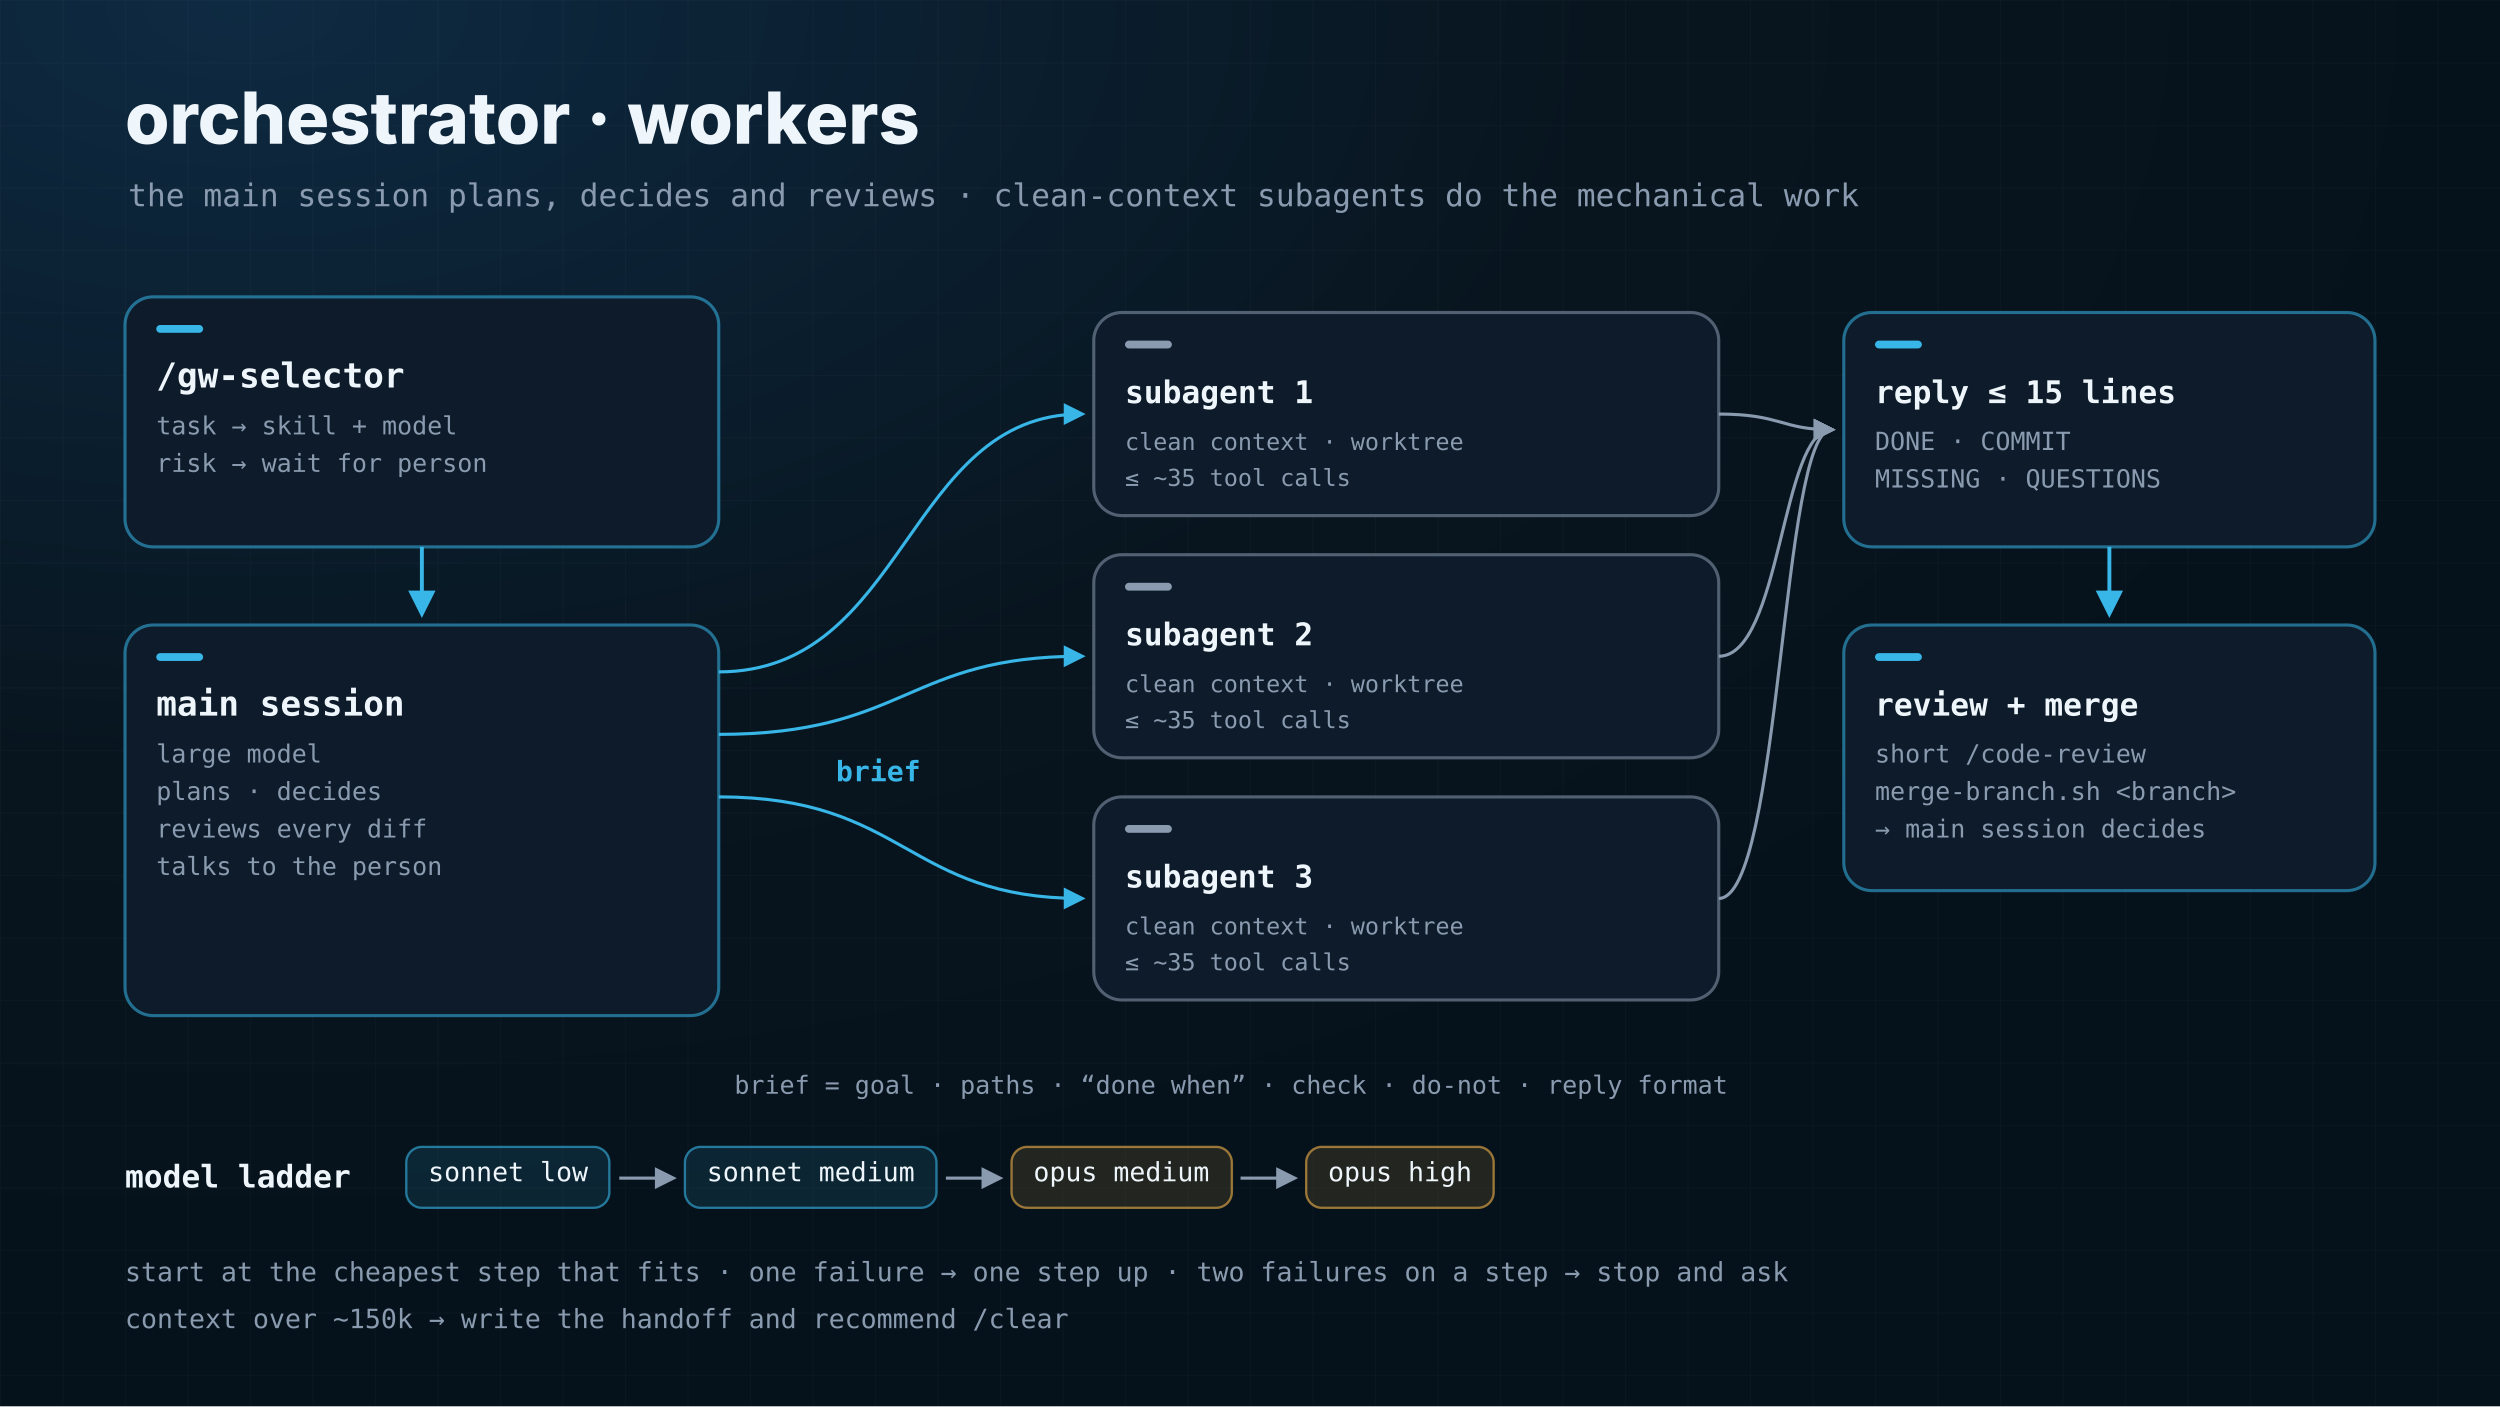
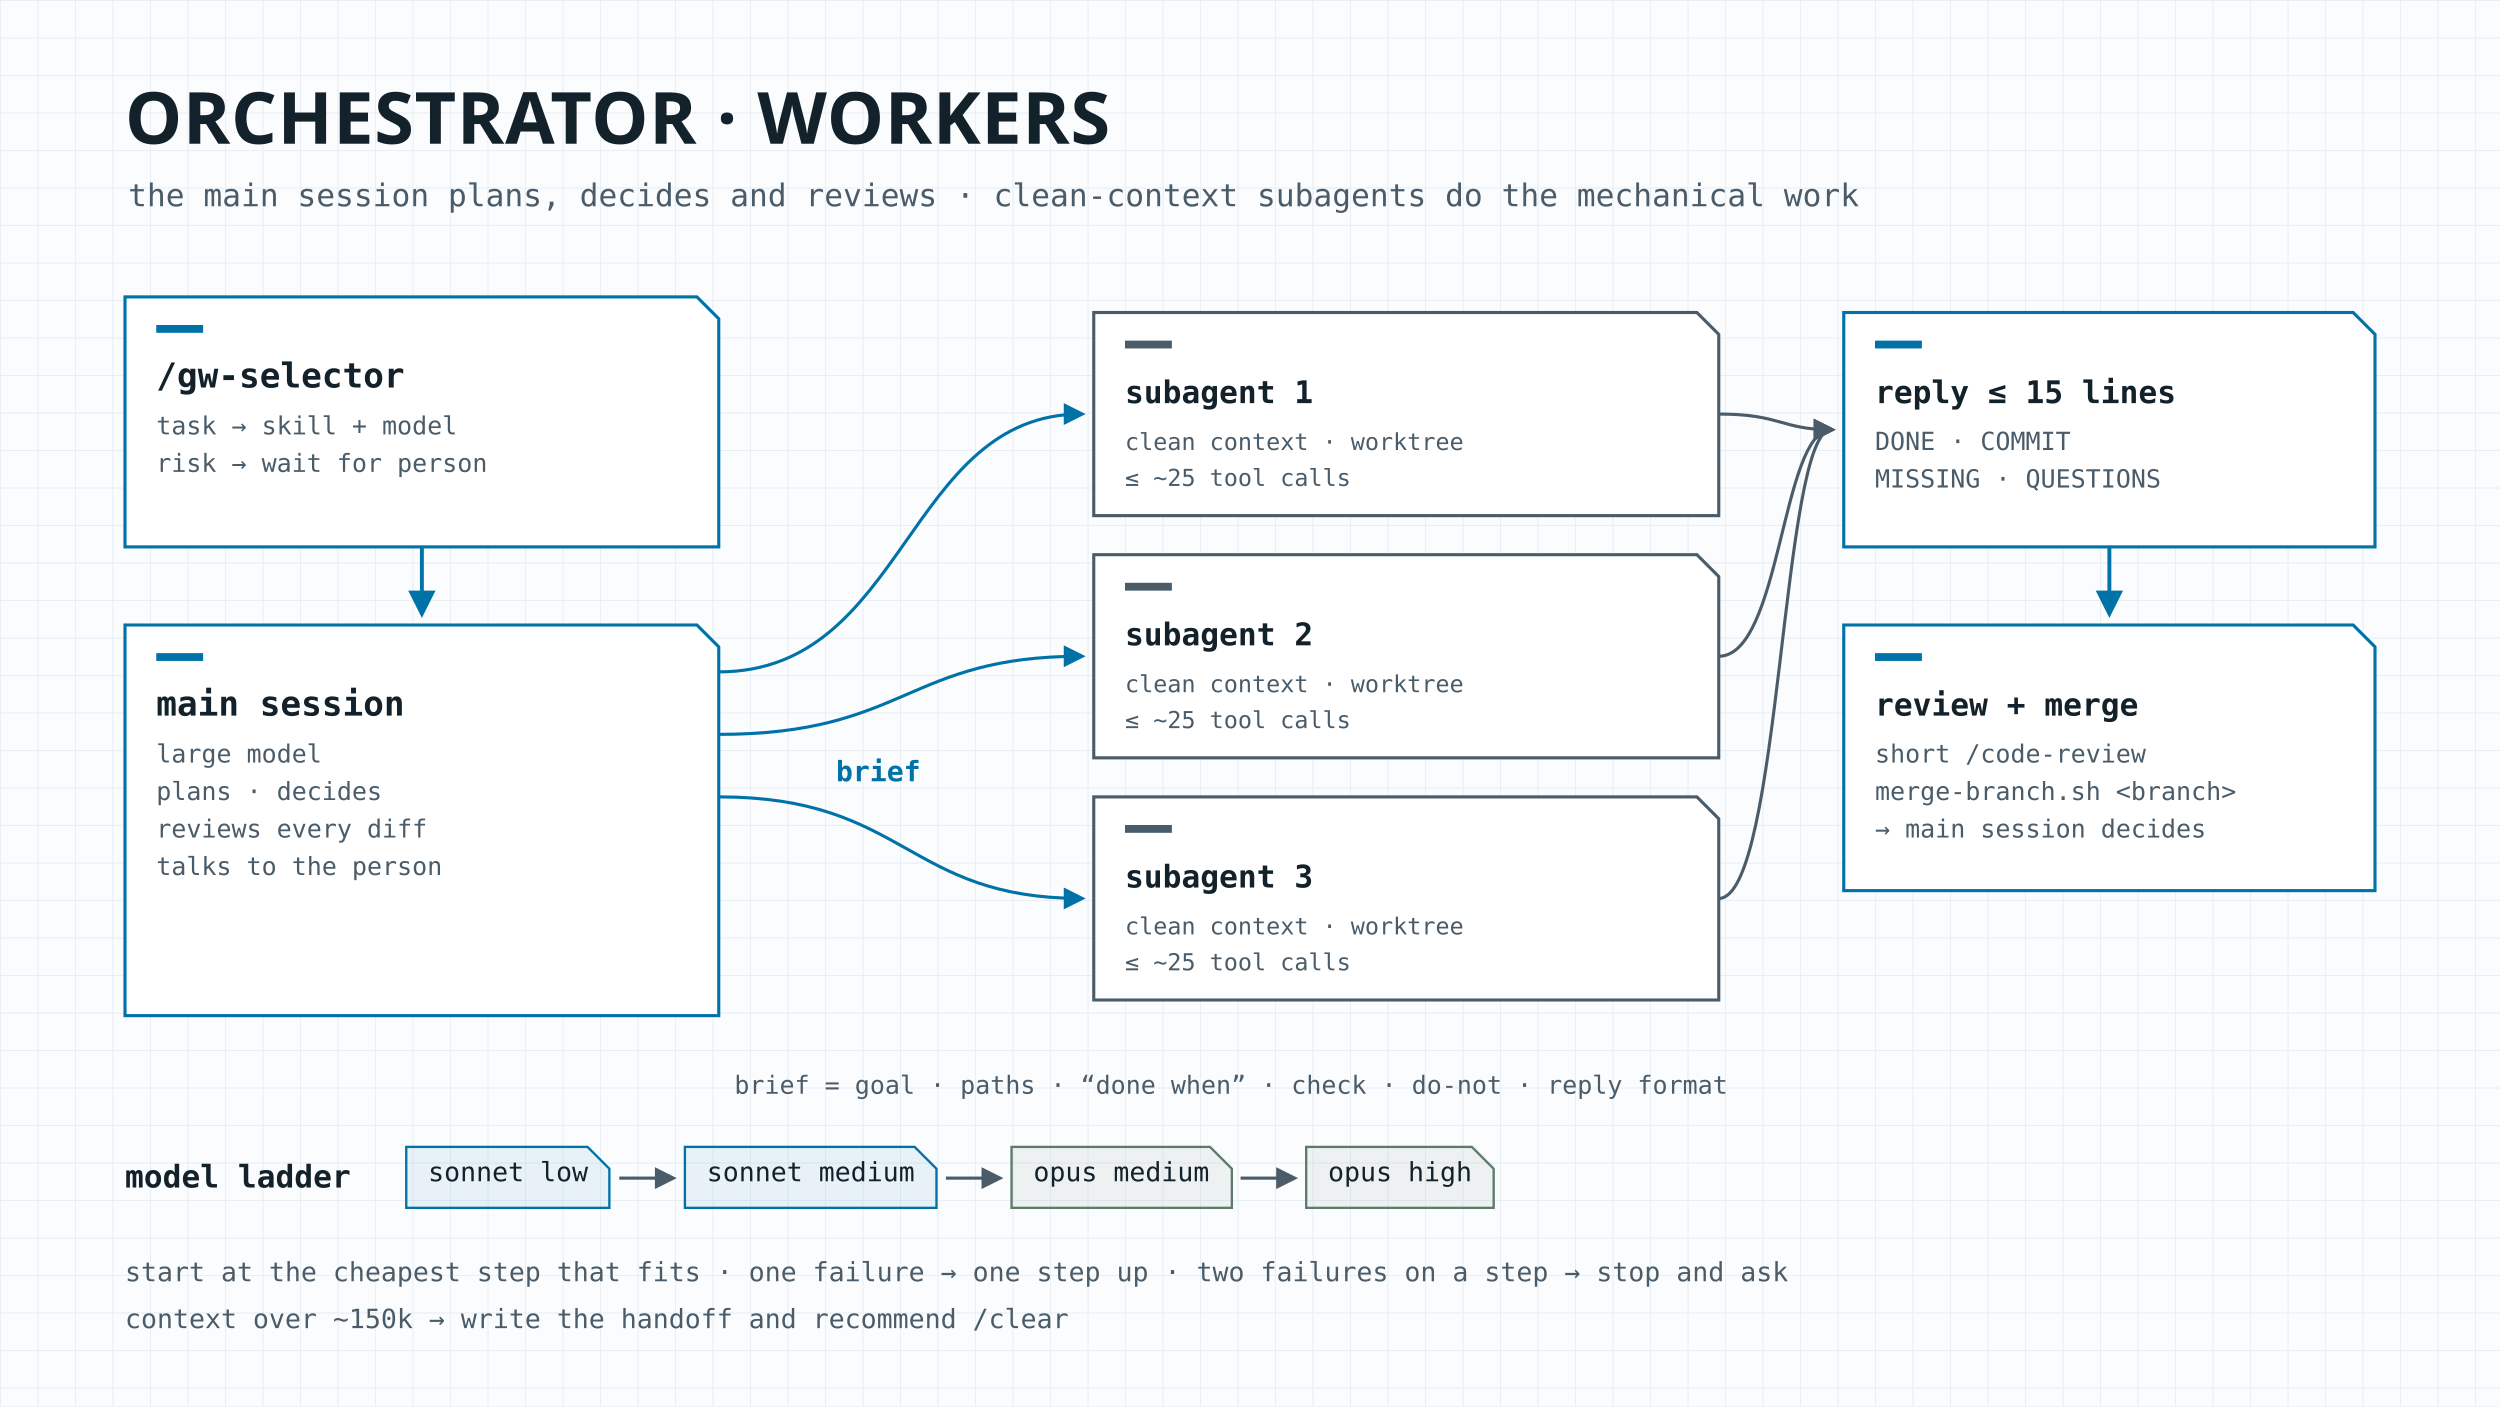
<svg xmlns="http://www.w3.org/2000/svg" width="1600" height="900" viewBox="0 0 1600 900">
  <defs>
-     <radialGradient id="fondo" cx="0.1" cy="0" r="0.9">
-       <stop offset="0" stop-color="#0e2a42" />
-       <stop offset="0.6" stop-color="#08151f" />
-       <stop offset="1" stop-color="#06121b" />
-     </radialGradient>
-     <pattern id="rejilla" width="40" height="40" patternUnits="userSpaceOnUse">
-       <path d="M40 0H0V40" fill="none" stroke="#ffffff" stroke-opacity="0.025" />
+     <pattern id="rejilla" width="24" height="24" patternUnits="userSpaceOnUse">
+       <path d="M24 0H0V24" fill="none" stroke="#e3edf3" stroke-width="1" />
    </pattern>
    <marker id="fa" viewBox="0 0 10 10" refX="8" refY="5" markerWidth="7" markerHeight="7" orient="auto">
-       <path d="M0 0L10 5L0 10z" fill="#38b6e8" />
+       <path d="M0 0L10 5L0 10z" fill="#0072a8" />
    </marker>
    <marker id="fg" viewBox="0 0 10 10" refX="8" refY="5" markerWidth="7" markerHeight="7" orient="auto">
-       <path d="M0 0L10 5L0 10z" fill="#8a9bb0" />
+       <path d="M0 0L10 5L0 10z" fill="#4a5c69" />
    </marker>
    <marker id="fo" viewBox="0 0 10 10" refX="8" refY="5" markerWidth="7" markerHeight="7" orient="auto">
-       <path d="M0 0L10 5L0 10z" fill="#4cc38a" />
+       <path d="M0 0L10 5L0 10z" fill="#1aa6df" />
    </marker>
    <marker id="fk" viewBox="0 0 10 10" refX="8" refY="5" markerWidth="7" markerHeight="7" orient="auto">
-       <path d="M0 0L10 5L0 10z" fill="#f0716a" />
+       <path d="M0 0L10 5L0 10z" fill="#13212b" />
    </marker>
    <marker id="fm" viewBox="0 0 10 10" refX="8" refY="5" markerWidth="7" markerHeight="7" orient="auto">
-       <path d="M0 0L10 5L0 10z" fill="#f2b34a" />
+       <path d="M0 0L10 5L0 10z" fill="#5d7a6a" />
    </marker>
  </defs>
  <style>
-   .t { font-family: Inter, sans-serif; font-weight: 800; }
-   .s { font-family: Inter, sans-serif; font-weight: 600; }
-   .m { font-family: 'DejaVu Sans Mono', monospace; }
+   .t { font-family: 'Big Shoulders Display Variable', 'Big Shoulders Display', sans-serif; font-weight: 800; letter-spacing: 0.01em; }
+   .s { font-family: 'Literata Variable', Literata, serif; font-weight: 600; }
+   .m { font-family: 'JetBrains Mono Variable', 'JetBrains Mono', monospace; }
</style>
-   <rect width="1600" height="900" fill="url(#fondo)" />
+   <rect width="1600" height="900" fill="#fbfcfd" />
  <rect width="1600" height="900" fill="url(#rejilla)" />
-   <text x="80" y="92" class="t" font-size="46" fill="#eef6fb" text-anchor="start">orchestrator · workers</text>
-   <text x="82" y="132" class="m" font-size="20" fill="#8a9bb0" text-anchor="start">the main session plans, decides and reviews · clean-context subagents do the mechanical work</text>
-   <rect x="80" y="190" width="380" height="160" rx="18" fill="#0d1b2a" stroke="#38b6e8" stroke-opacity="0.55" stroke-width="2" />
-   <rect x="100" y="208" width="30" height="5" rx="2.5" fill="#38b6e8" />
-   <text x="100" y="248" class="m" font-size="22" fill="#eef6fb" font-weight="bold" text-anchor="start">/gw-selector</text>
-   <text x="100" y="278" class="m" font-size="16" fill="#8a9bb0" text-anchor="start">task → skill + model</text>
-   <text x="100" y="302" class="m" font-size="16" fill="#8a9bb0" text-anchor="start">risk → wait for person</text>
-   <rect x="80" y="400" width="380" height="250" rx="18" fill="#0d1b2a" stroke="#38b6e8" stroke-opacity="0.55" stroke-width="2" />
-   <rect x="100" y="418" width="30" height="5" rx="2.5" fill="#38b6e8" />
-   <text x="100" y="458" class="m" font-size="22" fill="#eef6fb" font-weight="bold" text-anchor="start">main session</text>
-   <text x="100" y="488" class="m" font-size="16" fill="#8a9bb0" text-anchor="start">large model</text>
-   <text x="100" y="512" class="m" font-size="16" fill="#8a9bb0" text-anchor="start">plans · decides</text>
-   <text x="100" y="536" class="m" font-size="16" fill="#8a9bb0" text-anchor="start">reviews every diff</text>
-   <text x="100" y="560" class="m" font-size="16" fill="#8a9bb0" text-anchor="start">talks to the person</text>
-   <path d="M270 350V392" fill="none" stroke="#38b6e8" stroke-width="2.5" marker-end="url(#fa)" />
-   <rect x="700" y="200" width="400" height="130" rx="18" fill="#0d1b2a" stroke="#8a9bb0" stroke-opacity="0.55" stroke-width="2" />
-   <rect x="720" y="218" width="30" height="5" rx="2.5" fill="#8a9bb0" />
-   <text x="720" y="258" class="m" font-size="20" fill="#eef6fb" font-weight="bold" text-anchor="start">subagent 1</text>
-   <text x="720" y="288" class="m" font-size="15" fill="#8a9bb0" text-anchor="start">clean context · worktree</text>
-   <text x="720" y="311" class="m" font-size="15" fill="#8a9bb0" text-anchor="start">≤ ~35 tool calls</text>
-   <path d="M460 430C580 430 580 265 692 265" fill="none" stroke="#38b6e8" stroke-width="2" marker-end="url(#fa)" />
-   <rect x="700" y="355" width="400" height="130" rx="18" fill="#0d1b2a" stroke="#8a9bb0" stroke-opacity="0.55" stroke-width="2" />
-   <rect x="720" y="373" width="30" height="5" rx="2.5" fill="#8a9bb0" />
-   <text x="720" y="413" class="m" font-size="20" fill="#eef6fb" font-weight="bold" text-anchor="start">subagent 2</text>
-   <text x="720" y="443" class="m" font-size="15" fill="#8a9bb0" text-anchor="start">clean context · worktree</text>
-   <text x="720" y="466" class="m" font-size="15" fill="#8a9bb0" text-anchor="start">≤ ~35 tool calls</text>
-   <path d="M460 470C580 470 580 420 692 420" fill="none" stroke="#38b6e8" stroke-width="2" marker-end="url(#fa)" />
-   <rect x="700" y="510" width="400" height="130" rx="18" fill="#0d1b2a" stroke="#8a9bb0" stroke-opacity="0.55" stroke-width="2" />
-   <rect x="720" y="528" width="30" height="5" rx="2.5" fill="#8a9bb0" />
-   <text x="720" y="568" class="m" font-size="20" fill="#eef6fb" font-weight="bold" text-anchor="start">subagent 3</text>
-   <text x="720" y="598" class="m" font-size="15" fill="#8a9bb0" text-anchor="start">clean context · worktree</text>
-   <text x="720" y="621" class="m" font-size="15" fill="#8a9bb0" text-anchor="start">≤ ~35 tool calls</text>
-   <path d="M460 510C580 510 580 575 692 575" fill="none" stroke="#38b6e8" stroke-width="2" marker-end="url(#fa)" />
-   <text x="535" y="500" class="m" font-size="18" fill="#38b6e8" font-weight="bold" text-anchor="start">brief</text>
-   <text x="470" y="700" class="m" font-size="16" fill="#8a9bb0" text-anchor="start">brief = goal · paths · “done when” · check · do-not · reply format</text>
-   <rect x="1180" y="200" width="340" height="150" rx="18" fill="#0d1b2a" stroke="#38b6e8" stroke-opacity="0.55" stroke-width="2" />
-   <rect x="1200" y="218" width="30" height="5" rx="2.5" fill="#38b6e8" />
-   <text x="1200" y="258" class="m" font-size="20" fill="#eef6fb" font-weight="bold" text-anchor="start">reply ≤ 15 lines</text>
-   <text x="1200" y="288" class="m" font-size="16" fill="#8a9bb0" text-anchor="start">DONE · COMMIT</text>
-   <text x="1200" y="312" class="m" font-size="16" fill="#8a9bb0" text-anchor="start">MISSING · QUESTIONS</text>
-   <rect x="1180" y="400" width="340" height="170" rx="18" fill="#0d1b2a" stroke="#38b6e8" stroke-opacity="0.55" stroke-width="2" />
-   <rect x="1200" y="418" width="30" height="5" rx="2.5" fill="#38b6e8" />
-   <text x="1200" y="458" class="m" font-size="20" fill="#eef6fb" font-weight="bold" text-anchor="start">review + merge</text>
-   <text x="1200" y="488" class="m" font-size="16" fill="#8a9bb0" text-anchor="start">short /code-review</text>
-   <text x="1200" y="512" class="m" font-size="16" fill="#8a9bb0" text-anchor="start">merge-branch.sh &lt;branch&gt;</text>
-   <text x="1200" y="536" class="m" font-size="16" fill="#8a9bb0" text-anchor="start">→ main session decides</text>
-   <path d="M1100 265C1140 265 1140 275 1172 275" fill="none" stroke="#8a9bb0" stroke-width="2" marker-end="url(#fg)" />
-   <path d="M1100 420C1140 420 1140 275 1172 275" fill="none" stroke="#8a9bb0" stroke-width="2" marker-end="url(#fg)" />
-   <path d="M1100 575C1140 575 1140 275 1172 275" fill="none" stroke="#8a9bb0" stroke-width="2" marker-end="url(#fg)" />
-   <path d="M1350 350V392" fill="none" stroke="#38b6e8" stroke-width="2.5" marker-end="url(#fa)" />
-   <text x="80" y="760" class="m" font-size="20" fill="#eef6fb" font-weight="bold" text-anchor="start">model ladder</text>
-   <rect x="260" y="734" width="130" height="39" rx="10" fill="#38b6e8" fill-opacity="0.12" stroke="#38b6e8" stroke-opacity="0.6" stroke-width="1.5" />
-   <text x="274" y="756" class="m" font-size="17" fill="#eef6fb" text-anchor="start">sonnet low</text>
-   <path d="M396.34 754H430.34" fill="none" stroke="#8a9bb0" stroke-width="2" marker-end="url(#fg)" />
-   <rect x="438.34" y="734" width="161" height="39" rx="10" fill="#38b6e8" fill-opacity="0.12" stroke="#38b6e8" stroke-opacity="0.6" stroke-width="1.5" />
-   <text x="452.34" y="756" class="m" font-size="17" fill="#eef6fb" text-anchor="start">sonnet medium</text>
-   <path d="M605.382 754H639.382" fill="none" stroke="#8a9bb0" stroke-width="2" marker-end="url(#fg)" />
-   <rect x="647.382" y="734" width="141" height="39" rx="10" fill="#f2b34a" fill-opacity="0.12" stroke="#f2b34a" stroke-opacity="0.6" stroke-width="1.5" />
-   <text x="661.382" y="756" class="m" font-size="17" fill="#eef6fb" text-anchor="start">opus medium</text>
-   <path d="M793.956 754H827.956" fill="none" stroke="#8a9bb0" stroke-width="2" marker-end="url(#fg)" />
-   <rect x="835.956" y="734" width="120" height="39" rx="10" fill="#f2b34a" fill-opacity="0.12" stroke="#f2b34a" stroke-opacity="0.6" stroke-width="1.5" />
-   <text x="849.956" y="756" class="m" font-size="17" fill="#eef6fb" text-anchor="start">opus high</text>
-   <text x="80" y="820" class="m" font-size="17" fill="#8a9bb0" text-anchor="start">start at the cheapest step that fits · one failure → one step up · two failures on a step → stop and ask</text>
-   <text x="80" y="850" class="m" font-size="17" fill="#8a9bb0" text-anchor="start">context over ~150k → write the handoff and recommend /clear</text>
+   <text x="80" y="92" class="t" font-size="46" fill="#13212b" text-anchor="start">ORCHESTRATOR · WORKERS</text>
+   <text x="82" y="132" class="m" font-size="20" fill="#4a5c69" text-anchor="start">the main session plans, decides and reviews · clean-context subagents do the mechanical work</text>
+   <path d="M80 190H446L460 204V350H80Z" fill="#ffffff" stroke="#0072a8" stroke-width="2" />
+   <path d="M100 208H130V213H100Z" fill="#0072a8" />
+   <text x="100" y="248" class="m" font-size="22" fill="#13212b" font-weight="bold" text-anchor="start">/gw-selector</text>
+   <text x="100" y="278" class="m" font-size="16" fill="#4a5c69" text-anchor="start">task → skill + model</text>
+   <text x="100" y="302" class="m" font-size="16" fill="#4a5c69" text-anchor="start">risk → wait for person</text>
+   <path d="M80 400H446L460 414V650H80Z" fill="#ffffff" stroke="#0072a8" stroke-width="2" />
+   <path d="M100 418H130V423H100Z" fill="#0072a8" />
+   <text x="100" y="458" class="m" font-size="22" fill="#13212b" font-weight="bold" text-anchor="start">main session</text>
+   <text x="100" y="488" class="m" font-size="16" fill="#4a5c69" text-anchor="start">large model</text>
+   <text x="100" y="512" class="m" font-size="16" fill="#4a5c69" text-anchor="start">plans · decides</text>
+   <text x="100" y="536" class="m" font-size="16" fill="#4a5c69" text-anchor="start">reviews every diff</text>
+   <text x="100" y="560" class="m" font-size="16" fill="#4a5c69" text-anchor="start">talks to the person</text>
+   <path d="M270 350V392" fill="none" stroke="#0072a8" stroke-width="2.5" marker-end="url(#fa)" />
+   <path d="M700 200H1086L1100 214V330H700Z" fill="#ffffff" stroke="#4a5c69" stroke-width="2" />
+   <path d="M720 218H750V223H720Z" fill="#4a5c69" />
+   <text x="720" y="258" class="m" font-size="20" fill="#13212b" font-weight="bold" text-anchor="start">subagent 1</text>
+   <text x="720" y="288" class="m" font-size="15" fill="#4a5c69" text-anchor="start">clean context · worktree</text>
+   <text x="720" y="311" class="m" font-size="15" fill="#4a5c69" text-anchor="start">≤ ~25 tool calls</text>
+   <path d="M460 430C580 430 580 265 692 265" fill="none" stroke="#0072a8" stroke-width="2" marker-end="url(#fa)" />
+   <path d="M700 355H1086L1100 369V485H700Z" fill="#ffffff" stroke="#4a5c69" stroke-width="2" />
+   <path d="M720 373H750V378H720Z" fill="#4a5c69" />
+   <text x="720" y="413" class="m" font-size="20" fill="#13212b" font-weight="bold" text-anchor="start">subagent 2</text>
+   <text x="720" y="443" class="m" font-size="15" fill="#4a5c69" text-anchor="start">clean context · worktree</text>
+   <text x="720" y="466" class="m" font-size="15" fill="#4a5c69" text-anchor="start">≤ ~25 tool calls</text>
+   <path d="M460 470C580 470 580 420 692 420" fill="none" stroke="#0072a8" stroke-width="2" marker-end="url(#fa)" />
+   <path d="M700 510H1086L1100 524V640H700Z" fill="#ffffff" stroke="#4a5c69" stroke-width="2" />
+   <path d="M720 528H750V533H720Z" fill="#4a5c69" />
+   <text x="720" y="568" class="m" font-size="20" fill="#13212b" font-weight="bold" text-anchor="start">subagent 3</text>
+   <text x="720" y="598" class="m" font-size="15" fill="#4a5c69" text-anchor="start">clean context · worktree</text>
+   <text x="720" y="621" class="m" font-size="15" fill="#4a5c69" text-anchor="start">≤ ~25 tool calls</text>
+   <path d="M460 510C580 510 580 575 692 575" fill="none" stroke="#0072a8" stroke-width="2" marker-end="url(#fa)" />
+   <text x="535" y="500" class="m" font-size="18" fill="#0072a8" font-weight="bold" text-anchor="start">brief</text>
+   <text x="470" y="700" class="m" font-size="16" fill="#4a5c69" text-anchor="start">brief = goal · paths · “done when” · check · do-not · reply format</text>
+   <path d="M1180 200H1506L1520 214V350H1180Z" fill="#ffffff" stroke="#0072a8" stroke-width="2" />
+   <path d="M1200 218H1230V223H1200Z" fill="#0072a8" />
+   <text x="1200" y="258" class="m" font-size="20" fill="#13212b" font-weight="bold" text-anchor="start">reply ≤ 15 lines</text>
+   <text x="1200" y="288" class="m" font-size="16" fill="#4a5c69" text-anchor="start">DONE · COMMIT</text>
+   <text x="1200" y="312" class="m" font-size="16" fill="#4a5c69" text-anchor="start">MISSING · QUESTIONS</text>
+   <path d="M1180 400H1506L1520 414V570H1180Z" fill="#ffffff" stroke="#0072a8" stroke-width="2" />
+   <path d="M1200 418H1230V423H1200Z" fill="#0072a8" />
+   <text x="1200" y="458" class="m" font-size="20" fill="#13212b" font-weight="bold" text-anchor="start">review + merge</text>
+   <text x="1200" y="488" class="m" font-size="16" fill="#4a5c69" text-anchor="start">short /code-review</text>
+   <text x="1200" y="512" class="m" font-size="16" fill="#4a5c69" text-anchor="start">merge-branch.sh &lt;branch&gt;</text>
+   <text x="1200" y="536" class="m" font-size="16" fill="#4a5c69" text-anchor="start">→ main session decides</text>
+   <path d="M1100 265C1140 265 1140 275 1172 275" fill="none" stroke="#4a5c69" stroke-width="2" marker-end="url(#fg)" />
+   <path d="M1100 420C1140 420 1140 275 1172 275" fill="none" stroke="#4a5c69" stroke-width="2" marker-end="url(#fg)" />
+   <path d="M1100 575C1140 575 1140 275 1172 275" fill="none" stroke="#4a5c69" stroke-width="2" marker-end="url(#fg)" />
+   <path d="M1350 350V392" fill="none" stroke="#0072a8" stroke-width="2.5" marker-end="url(#fa)" />
+   <text x="80" y="760" class="m" font-size="20" fill="#13212b" font-weight="bold" text-anchor="start">model ladder</text>
+   <path d="M260 734H376L390 748V773H260Z" fill="#0072a8" fill-opacity="0.08" stroke="#0072a8" stroke-width="1.5" />
+   <text x="274" y="756" class="m" font-size="17" fill="#13212b" text-anchor="start">sonnet low</text>
+   <path d="M396.34 754H430.34" fill="none" stroke="#4a5c69" stroke-width="2" marker-end="url(#fg)" />
+   <path d="M438.34 734H585.34L599.34 748V773H438.34Z" fill="#0072a8" fill-opacity="0.08" stroke="#0072a8" stroke-width="1.5" />
+   <text x="452.34" y="756" class="m" font-size="17" fill="#13212b" text-anchor="start">sonnet medium</text>
+   <path d="M605.382 754H639.382" fill="none" stroke="#4a5c69" stroke-width="2" marker-end="url(#fg)" />
+   <path d="M647.382 734H774.382L788.382 748V773H647.382Z" fill="#5d7a6a" fill-opacity="0.08" stroke="#5d7a6a" stroke-width="1.5" />
+   <text x="661.382" y="756" class="m" font-size="17" fill="#13212b" text-anchor="start">opus medium</text>
+   <path d="M793.956 754H827.956" fill="none" stroke="#4a5c69" stroke-width="2" marker-end="url(#fg)" />
+   <path d="M835.956 734H941.956L955.956 748V773H835.956Z" fill="#5d7a6a" fill-opacity="0.08" stroke="#5d7a6a" stroke-width="1.5" />
+   <text x="849.956" y="756" class="m" font-size="17" fill="#13212b" text-anchor="start">opus high</text>
+   <text x="80" y="820" class="m" font-size="17" fill="#4a5c69" text-anchor="start">start at the cheapest step that fits · one failure → one step up · two failures on a step → stop and ask</text>
+   <text x="80" y="850" class="m" font-size="17" fill="#4a5c69" text-anchor="start">context over ~150k → write the handoff and recommend /clear</text>
</svg>
